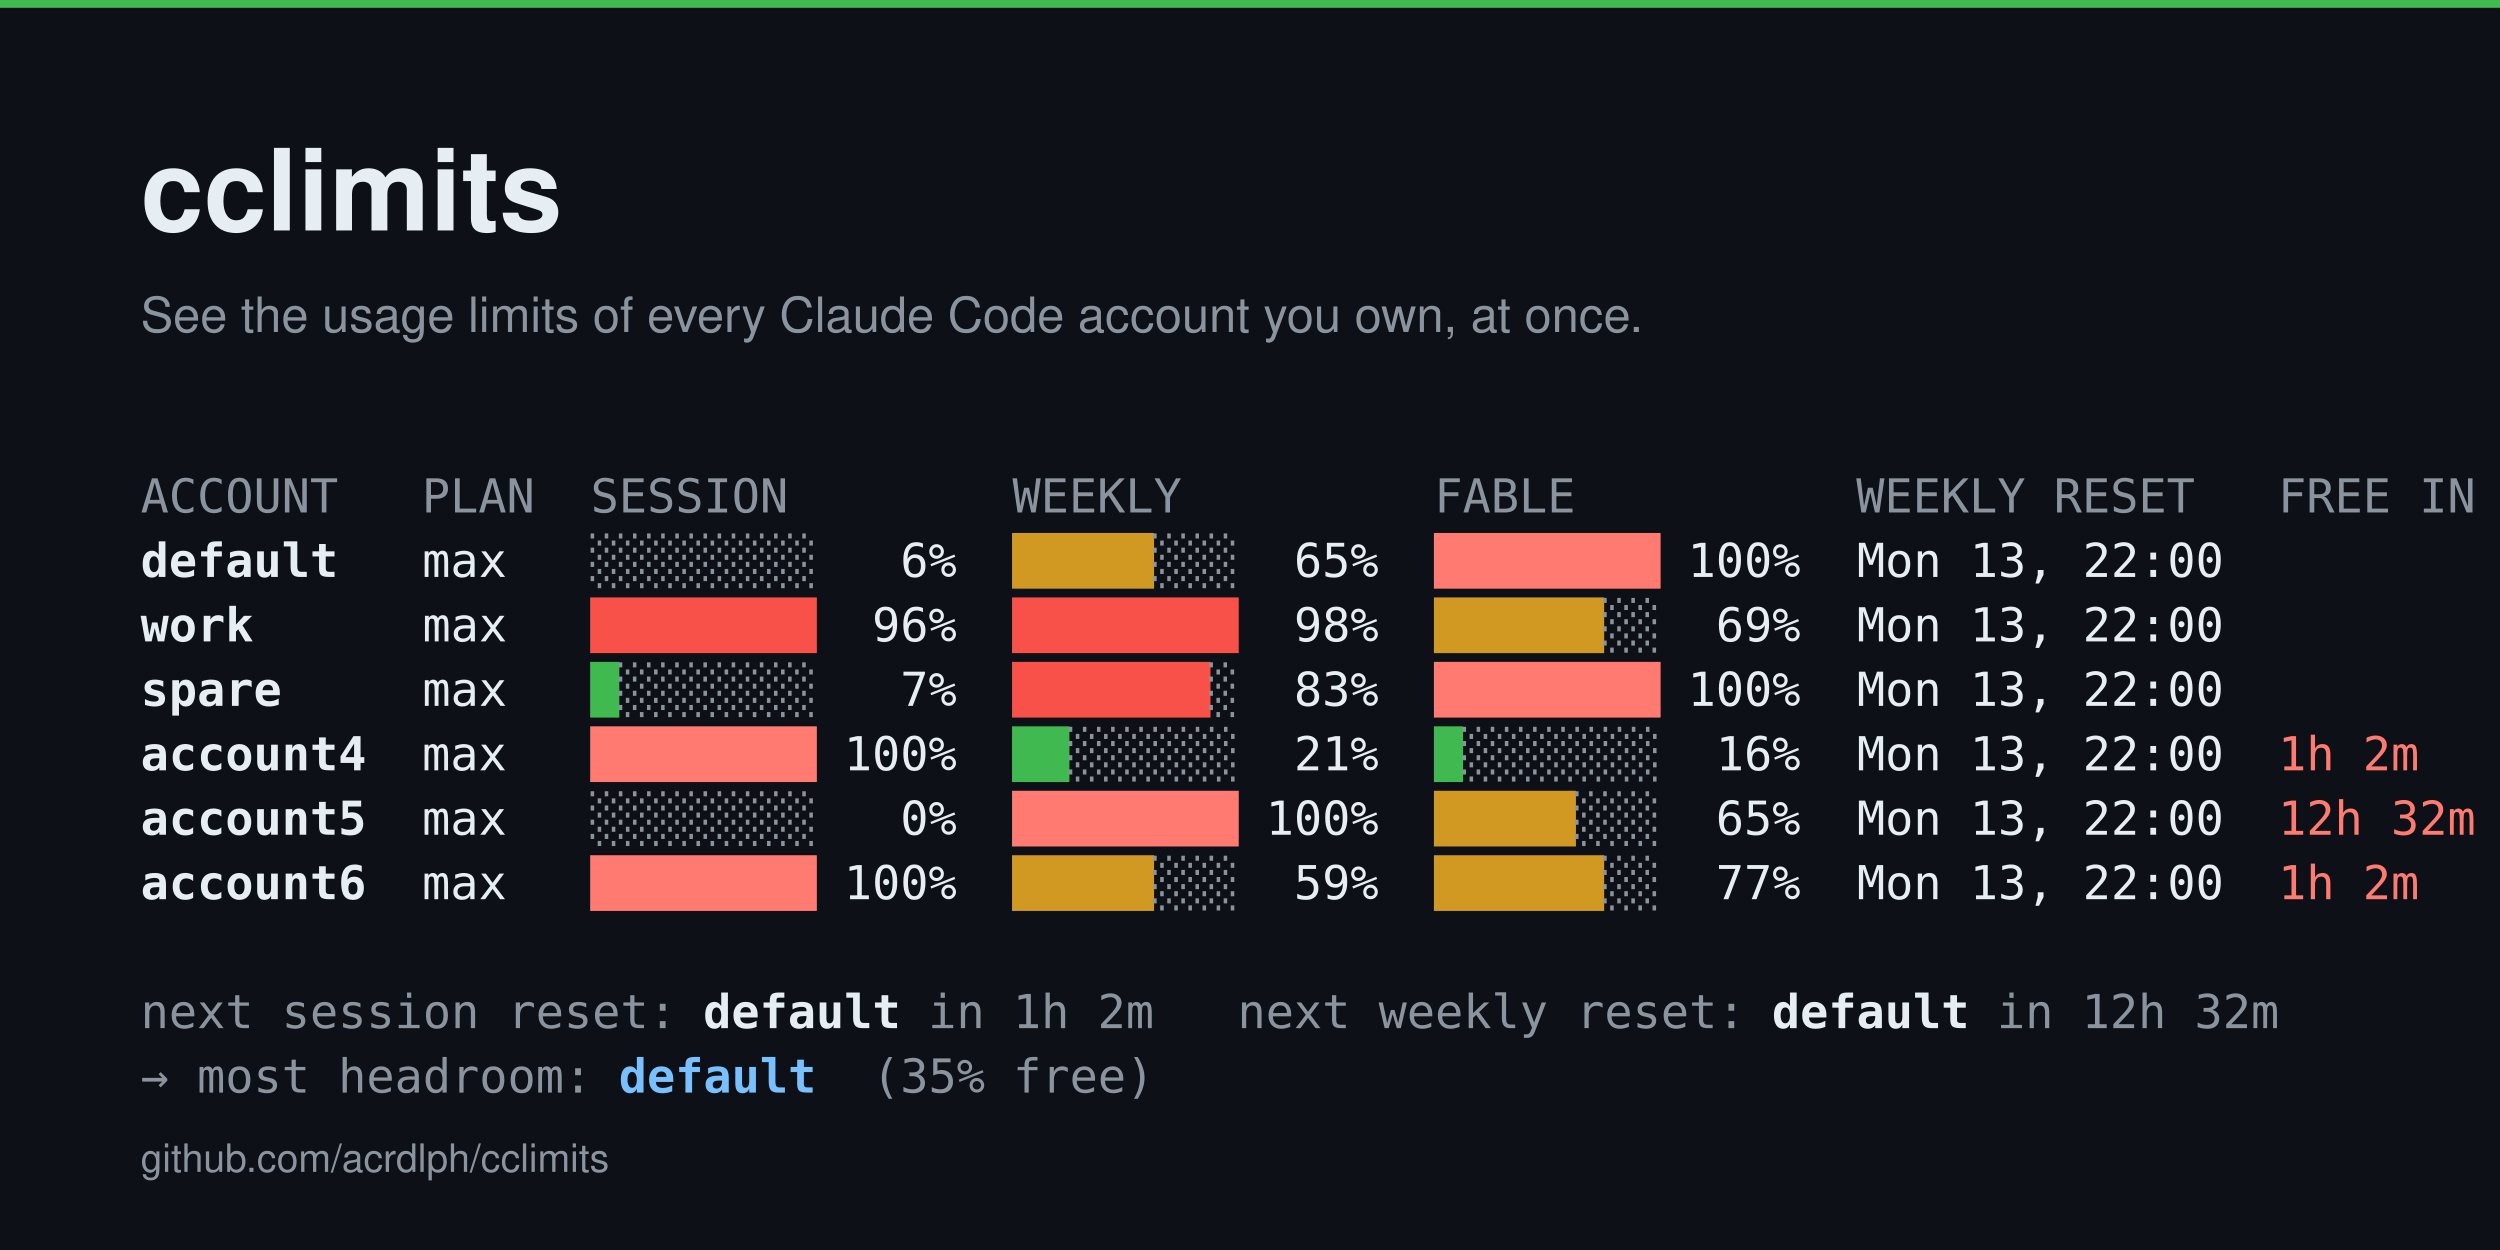
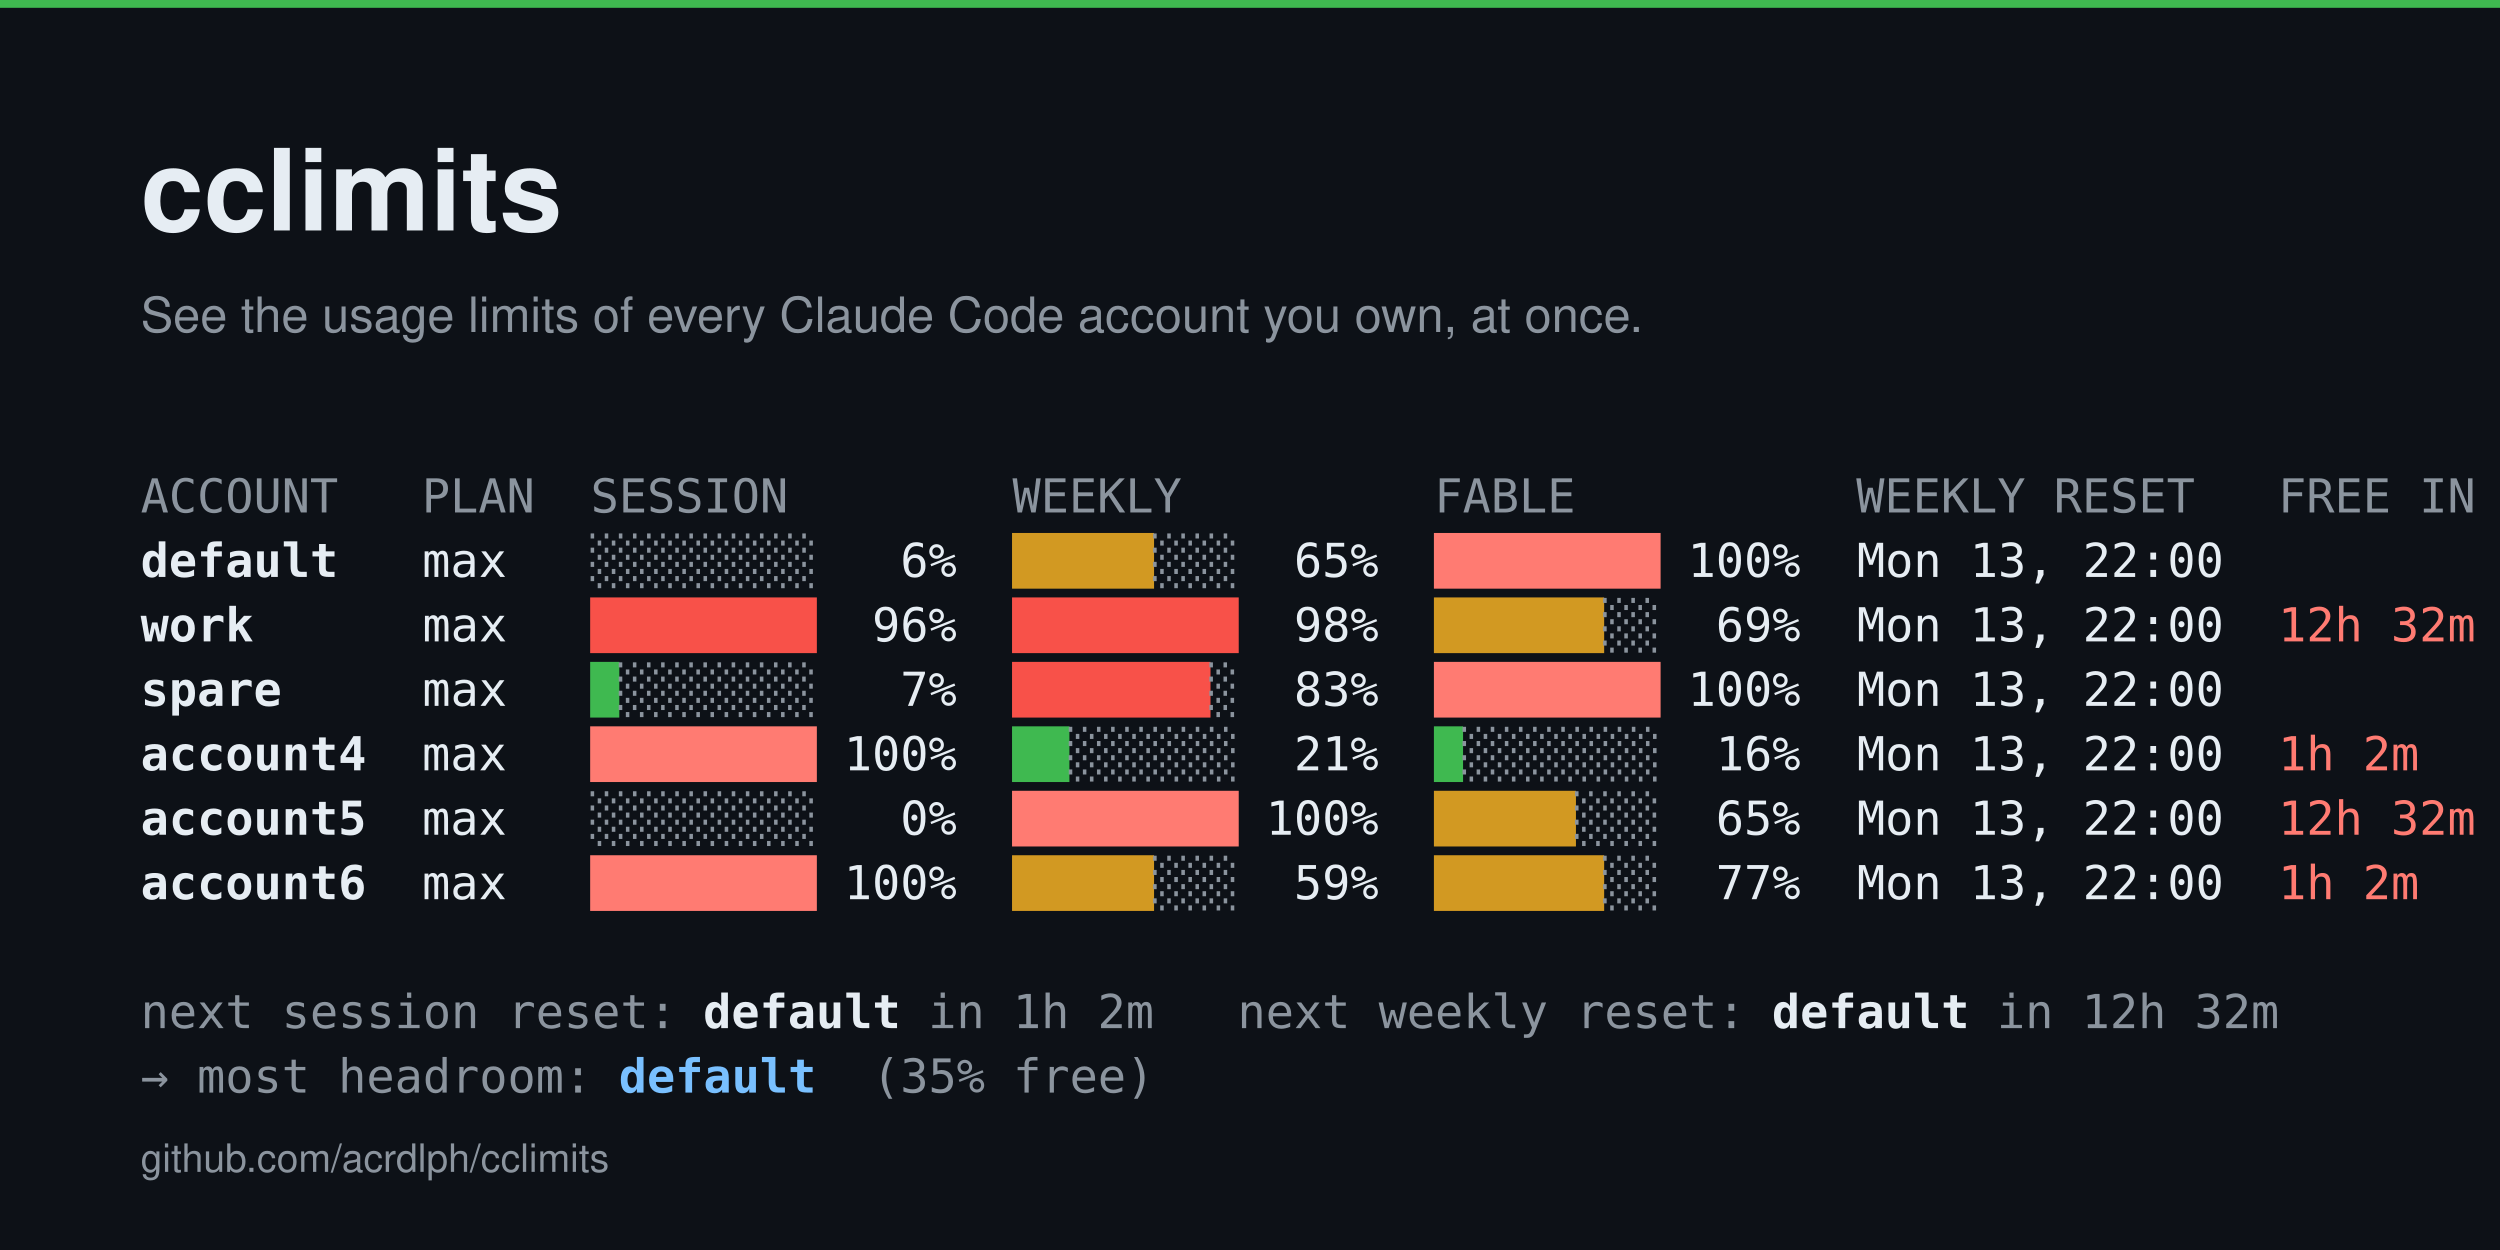
<svg xmlns="http://www.w3.org/2000/svg" width="1280" height="640" viewBox="0 0 1280 640" role="img" aria-label="cclimits — see the usage limits of every Claude Code account you own, at once">
  <rect width="1280" height="640" fill="#0d1117" />
  <rect x="0" y="0" width="1280" height="4" fill="#3fb950" />
  <g font-family="ui-sans-serif,system-ui,-apple-system,Helvetica,Arial,sans-serif">
    <text x="72" y="118" fill="#e6edf3" font-size="58" font-weight="700">cclimits</text>
    <text x="72" y="170" fill="#8b949e" font-size="25">See the usage limits of every Claude Code account you own, at once.</text>
    <text x="72" y="600" fill="#8b949e" font-size="20">github.com/acrdlph/cclimits</text>
  </g>
  <g font-family="ui-monospace,SFMono-Regular,Menlo,Consolas,monospace" font-size="24">
    <text x="72.0" y="262.4" fill="#8b949e" xml:space="preserve">ACCOUNT </text>
    <text x="216.0" y="262.4" fill="#8b949e" xml:space="preserve">PLAN</text>
    <text x="302.4" y="262.4" fill="#8b949e" xml:space="preserve">SESSION      </text>
    <text x="518.4" y="262.4" fill="#8b949e" xml:space="preserve">WEEKLY       </text>
    <text x="734.4" y="262.4" fill="#8b949e" xml:space="preserve">FABLE        </text>
    <text x="950.4" y="262.4" fill="#8b949e" xml:space="preserve">WEEKLY RESET </text>
    <text x="1166.4" y="262.4" fill="#8b949e" xml:space="preserve">FREE IN</text>
    <text x="72.0" y="295.4" fill="#e6edf3" font-weight="600" xml:space="preserve">default</text>
    <text x="172.8" y="295.4" fill="#e6edf3" xml:space="preserve">   max   </text>
    <text x="302.4" y="295.4" fill="#8b949e" xml:space="preserve">░░░░░░░░</text>
    <text x="417.6" y="295.4" fill="#e6edf3" xml:space="preserve">   6%  </text>
    <text x="518.4" y="295.4" fill="#d29922" xml:space="preserve">█████</text>
    <text x="590.4" y="295.4" fill="#8b949e" xml:space="preserve">░░░</text>
    <text x="633.6" y="295.4" fill="#e6edf3" xml:space="preserve">  65%  </text>
    <text x="734.4" y="295.4" fill="#ff7b72" xml:space="preserve">████████</text>
    <text x="849.6" y="295.4" fill="#e6edf3" xml:space="preserve"> 100%  Mon 13, 22:00         </text>
    <text x="72.0" y="328.4" fill="#e6edf3" font-weight="600" xml:space="preserve">work</text>
    <text x="129.6" y="328.4" fill="#e6edf3" xml:space="preserve">      max   </text>
    <text x="302.4" y="328.4" fill="#f85149" xml:space="preserve">████████</text>
    <text x="417.6" y="328.4" fill="#e6edf3" xml:space="preserve">  96%  </text>
    <text x="518.4" y="328.4" fill="#f85149" xml:space="preserve">████████</text>
    <text x="633.6" y="328.4" fill="#e6edf3" xml:space="preserve">  98%  </text>
    <text x="734.4" y="328.4" fill="#d29922" xml:space="preserve">██████</text>
    <text x="820.8" y="328.4" fill="#8b949e" xml:space="preserve">░░</text>
-     <text x="849.6" y="328.4" fill="#e6edf3" xml:space="preserve">  69%  Mon 13, 22:00         </text>
+     <text x="849.6" y="328.4" fill="#e6edf3" xml:space="preserve">  69%  Mon 13, 22:00  </text>
+     <text x="1166.4" y="328.4" fill="#ff7b72" xml:space="preserve">12h 32m</text>
    <text x="72.0" y="361.4" fill="#e6edf3" font-weight="600" xml:space="preserve">spare</text>
    <text x="144.0" y="361.4" fill="#e6edf3" xml:space="preserve">     max   </text>
    <text x="302.4" y="361.4" fill="#3fb950" xml:space="preserve">█</text>
    <text x="316.8" y="361.4" fill="#8b949e" xml:space="preserve">░░░░░░░</text>
    <text x="417.6" y="361.4" fill="#e6edf3" xml:space="preserve">   7%  </text>
    <text x="518.4" y="361.4" fill="#f85149" xml:space="preserve">███████</text>
    <text x="619.2" y="361.4" fill="#8b949e" xml:space="preserve">░</text>
    <text x="633.6" y="361.4" fill="#e6edf3" xml:space="preserve">  83%  </text>
    <text x="734.4" y="361.4" fill="#ff7b72" xml:space="preserve">████████</text>
    <text x="849.6" y="361.4" fill="#e6edf3" xml:space="preserve"> 100%  Mon 13, 22:00         </text>
    <text x="72.0" y="394.4" fill="#e6edf3" font-weight="600" xml:space="preserve">account4</text>
    <text x="187.2" y="394.4" fill="#e6edf3" xml:space="preserve">  max   </text>
    <text x="302.4" y="394.4" fill="#ff7b72" xml:space="preserve">████████</text>
    <text x="417.6" y="394.4" fill="#e6edf3" xml:space="preserve"> 100%  </text>
    <text x="518.4" y="394.4" fill="#3fb950" xml:space="preserve">██</text>
    <text x="547.2" y="394.4" fill="#8b949e" xml:space="preserve">░░░░░░</text>
    <text x="633.6" y="394.4" fill="#e6edf3" xml:space="preserve">  21%  </text>
    <text x="734.4" y="394.4" fill="#3fb950" xml:space="preserve">█</text>
    <text x="748.8" y="394.4" fill="#8b949e" xml:space="preserve">░░░░░░░</text>
    <text x="849.6" y="394.4" fill="#e6edf3" xml:space="preserve">  16%  Mon 13, 22:00  </text>
    <text x="1166.4" y="394.4" fill="#ff7b72" xml:space="preserve">1h 2m</text>
    <text x="72.0" y="427.4" fill="#e6edf3" font-weight="600" xml:space="preserve">account5</text>
    <text x="187.2" y="427.4" fill="#e6edf3" xml:space="preserve">  max   </text>
    <text x="302.4" y="427.4" fill="#8b949e" xml:space="preserve">░░░░░░░░</text>
    <text x="417.6" y="427.4" fill="#e6edf3" xml:space="preserve">   0%  </text>
    <text x="518.4" y="427.4" fill="#ff7b72" xml:space="preserve">████████</text>
    <text x="633.6" y="427.4" fill="#e6edf3" xml:space="preserve"> 100%  </text>
    <text x="734.4" y="427.4" fill="#d29922" xml:space="preserve">█████</text>
    <text x="806.4" y="427.4" fill="#8b949e" xml:space="preserve">░░░</text>
    <text x="849.6" y="427.4" fill="#e6edf3" xml:space="preserve">  65%  Mon 13, 22:00  </text>
    <text x="1166.4" y="427.4" fill="#ff7b72" xml:space="preserve">12h 32m</text>
    <text x="72.0" y="460.4" fill="#e6edf3" font-weight="600" xml:space="preserve">account6</text>
    <text x="187.2" y="460.4" fill="#e6edf3" xml:space="preserve">  max   </text>
    <text x="302.4" y="460.4" fill="#ff7b72" xml:space="preserve">████████</text>
    <text x="417.6" y="460.4" fill="#e6edf3" xml:space="preserve"> 100%  </text>
    <text x="518.4" y="460.4" fill="#d29922" xml:space="preserve">█████</text>
    <text x="590.4" y="460.4" fill="#8b949e" xml:space="preserve">░░░</text>
    <text x="633.6" y="460.4" fill="#e6edf3" xml:space="preserve">  59%  </text>
    <text x="734.4" y="460.4" fill="#d29922" xml:space="preserve">██████</text>
    <text x="820.8" y="460.4" fill="#8b949e" xml:space="preserve">░░</text>
    <text x="849.6" y="460.4" fill="#e6edf3" xml:space="preserve">  77%  Mon 13, 22:00  </text>
    <text x="1166.4" y="460.4" fill="#ff7b72" xml:space="preserve">1h 2m</text>
    <text x="72.0" y="526.4" fill="#8b949e" xml:space="preserve">next session reset: </text>
    <text x="360.0" y="526.4" fill="#e6edf3" font-weight="600" xml:space="preserve">default</text>
    <text x="460.8" y="526.4" fill="#8b949e" xml:space="preserve"> in 1h 2m</text>
    <text x="633.6" y="526.4" fill="#8b949e" xml:space="preserve">next weekly reset: </text>
    <text x="907.2" y="526.4" fill="#e6edf3" font-weight="600" xml:space="preserve">default</text>
    <text x="1008.0" y="526.4" fill="#8b949e" xml:space="preserve"> in 12h 32m</text>
    <text x="72.0" y="559.4" fill="#8b949e" xml:space="preserve">→ most headroom: </text>
    <text x="316.8" y="559.4" fill="#79c0ff" font-weight="600" xml:space="preserve">default</text>
    <text x="417.6" y="559.4" fill="#8b949e" xml:space="preserve">  (35% free)</text>
  </g>
</svg>
